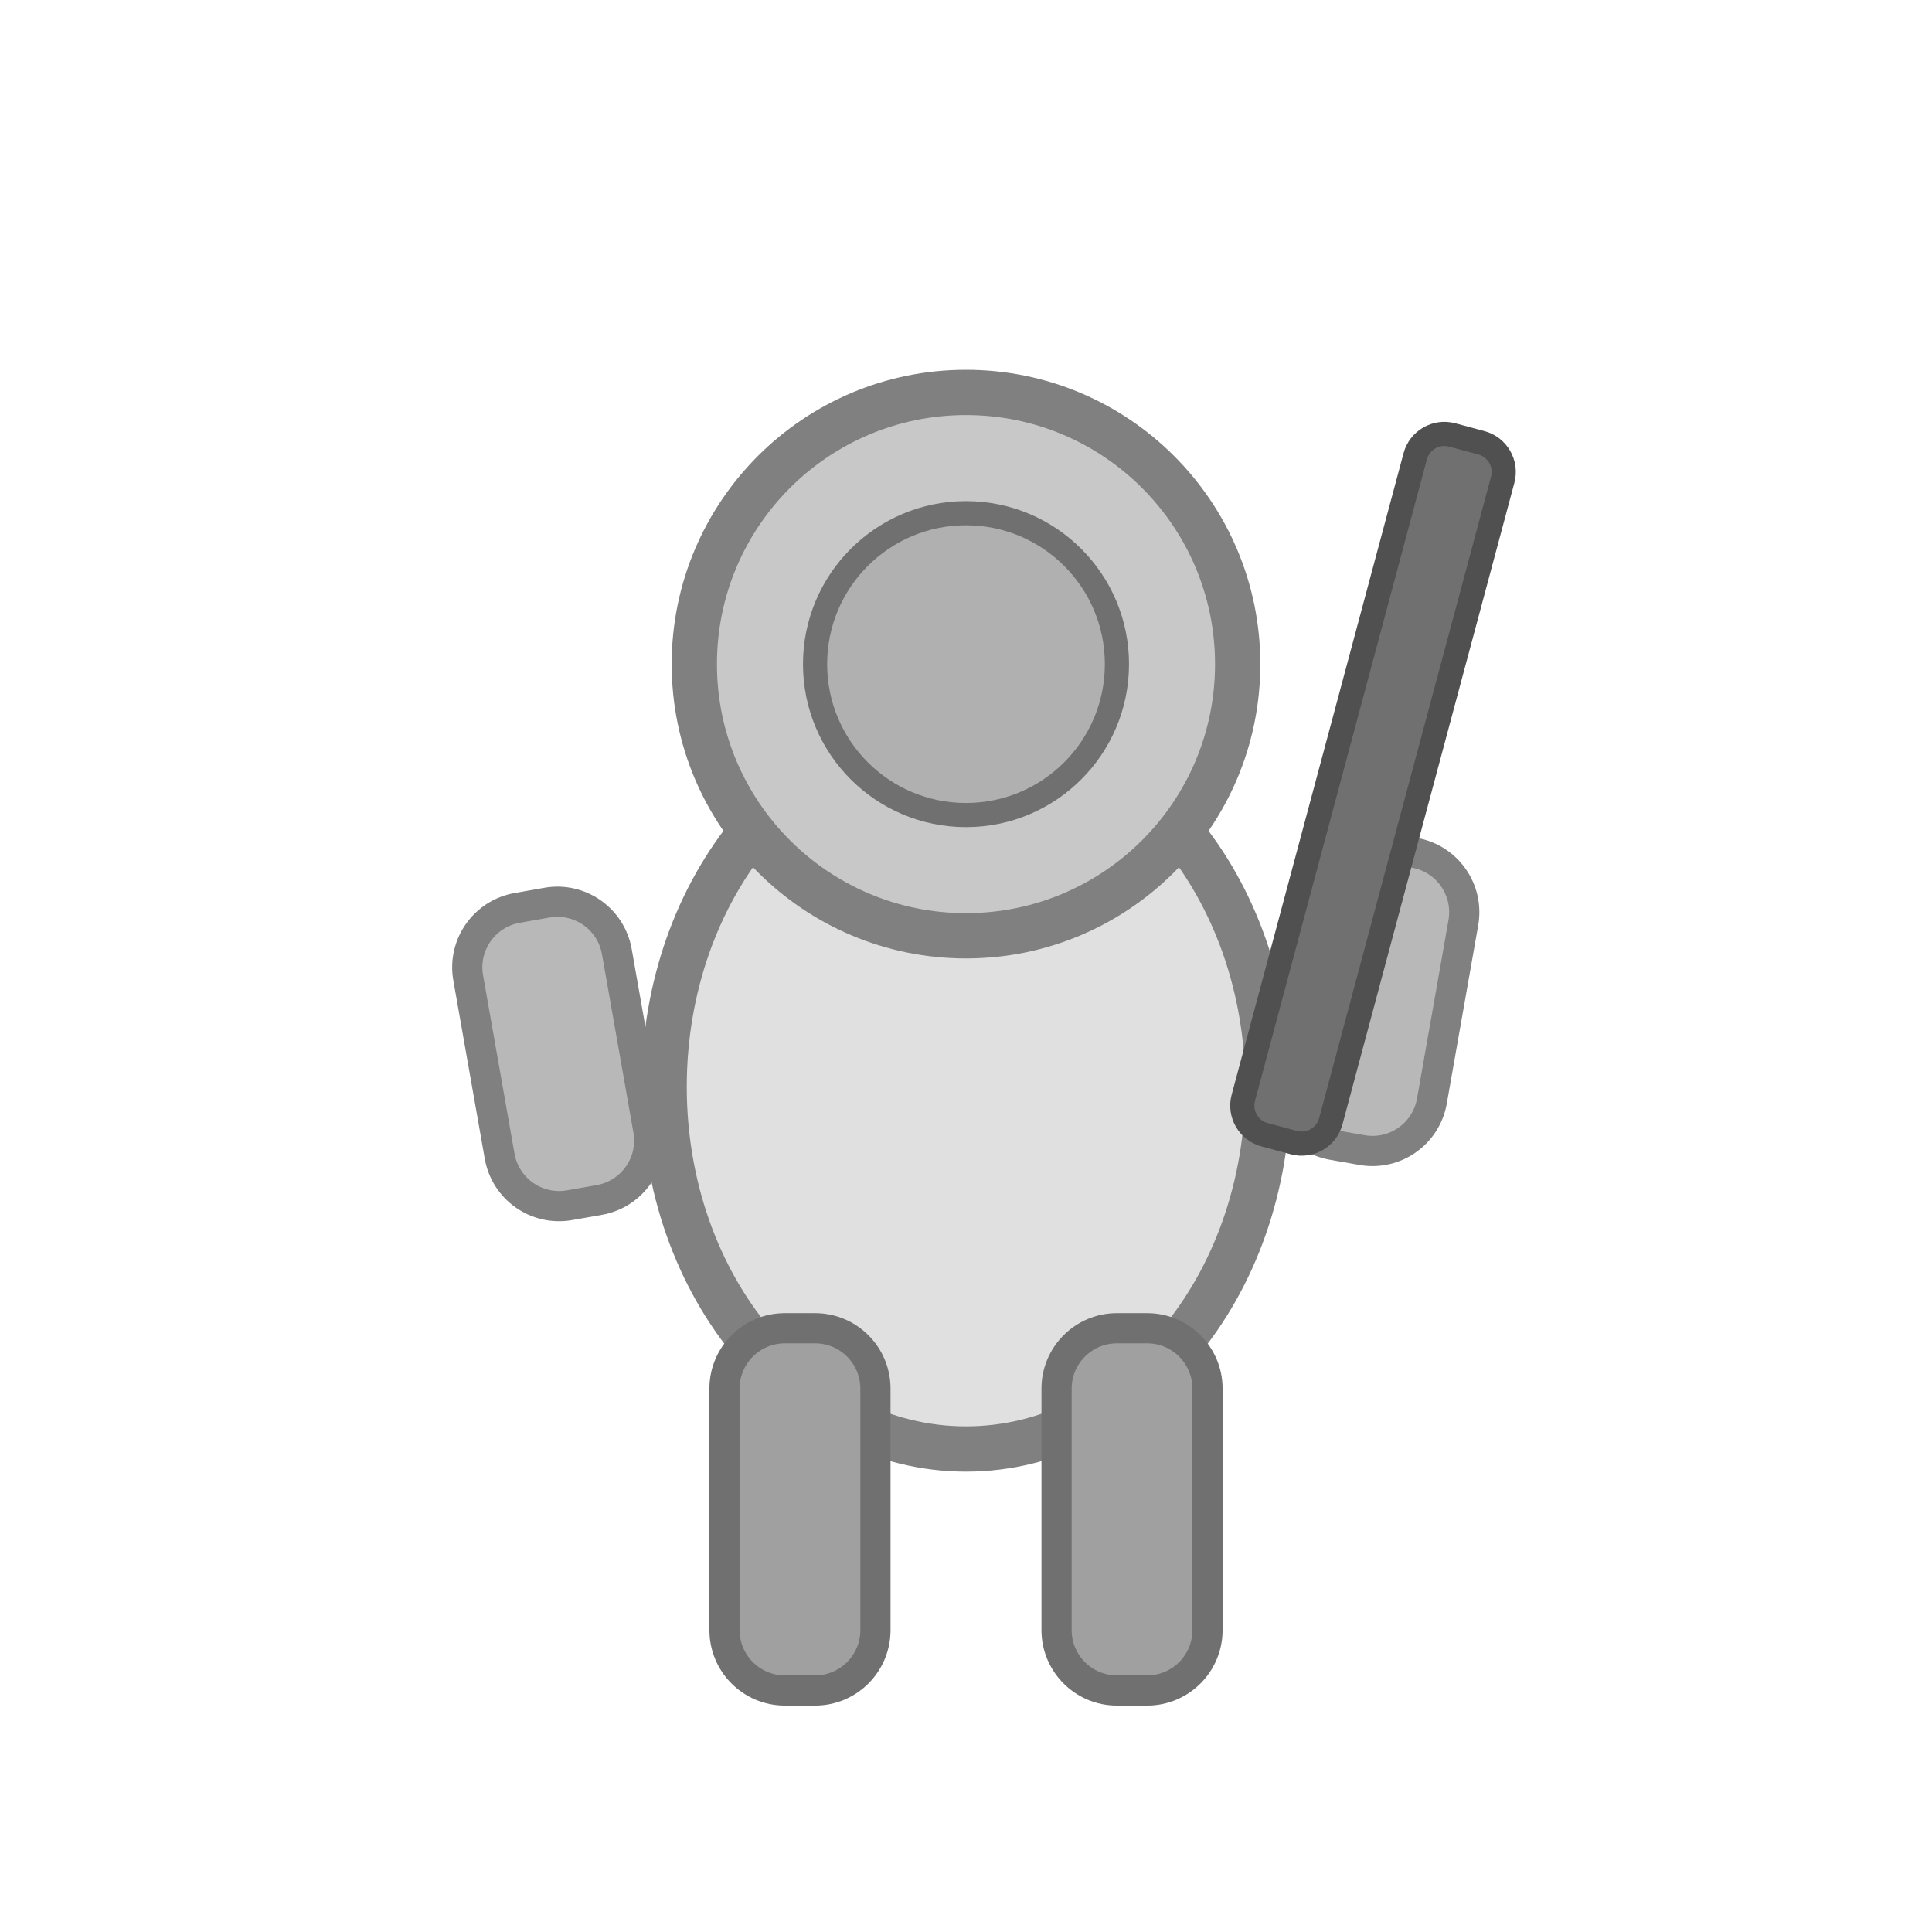
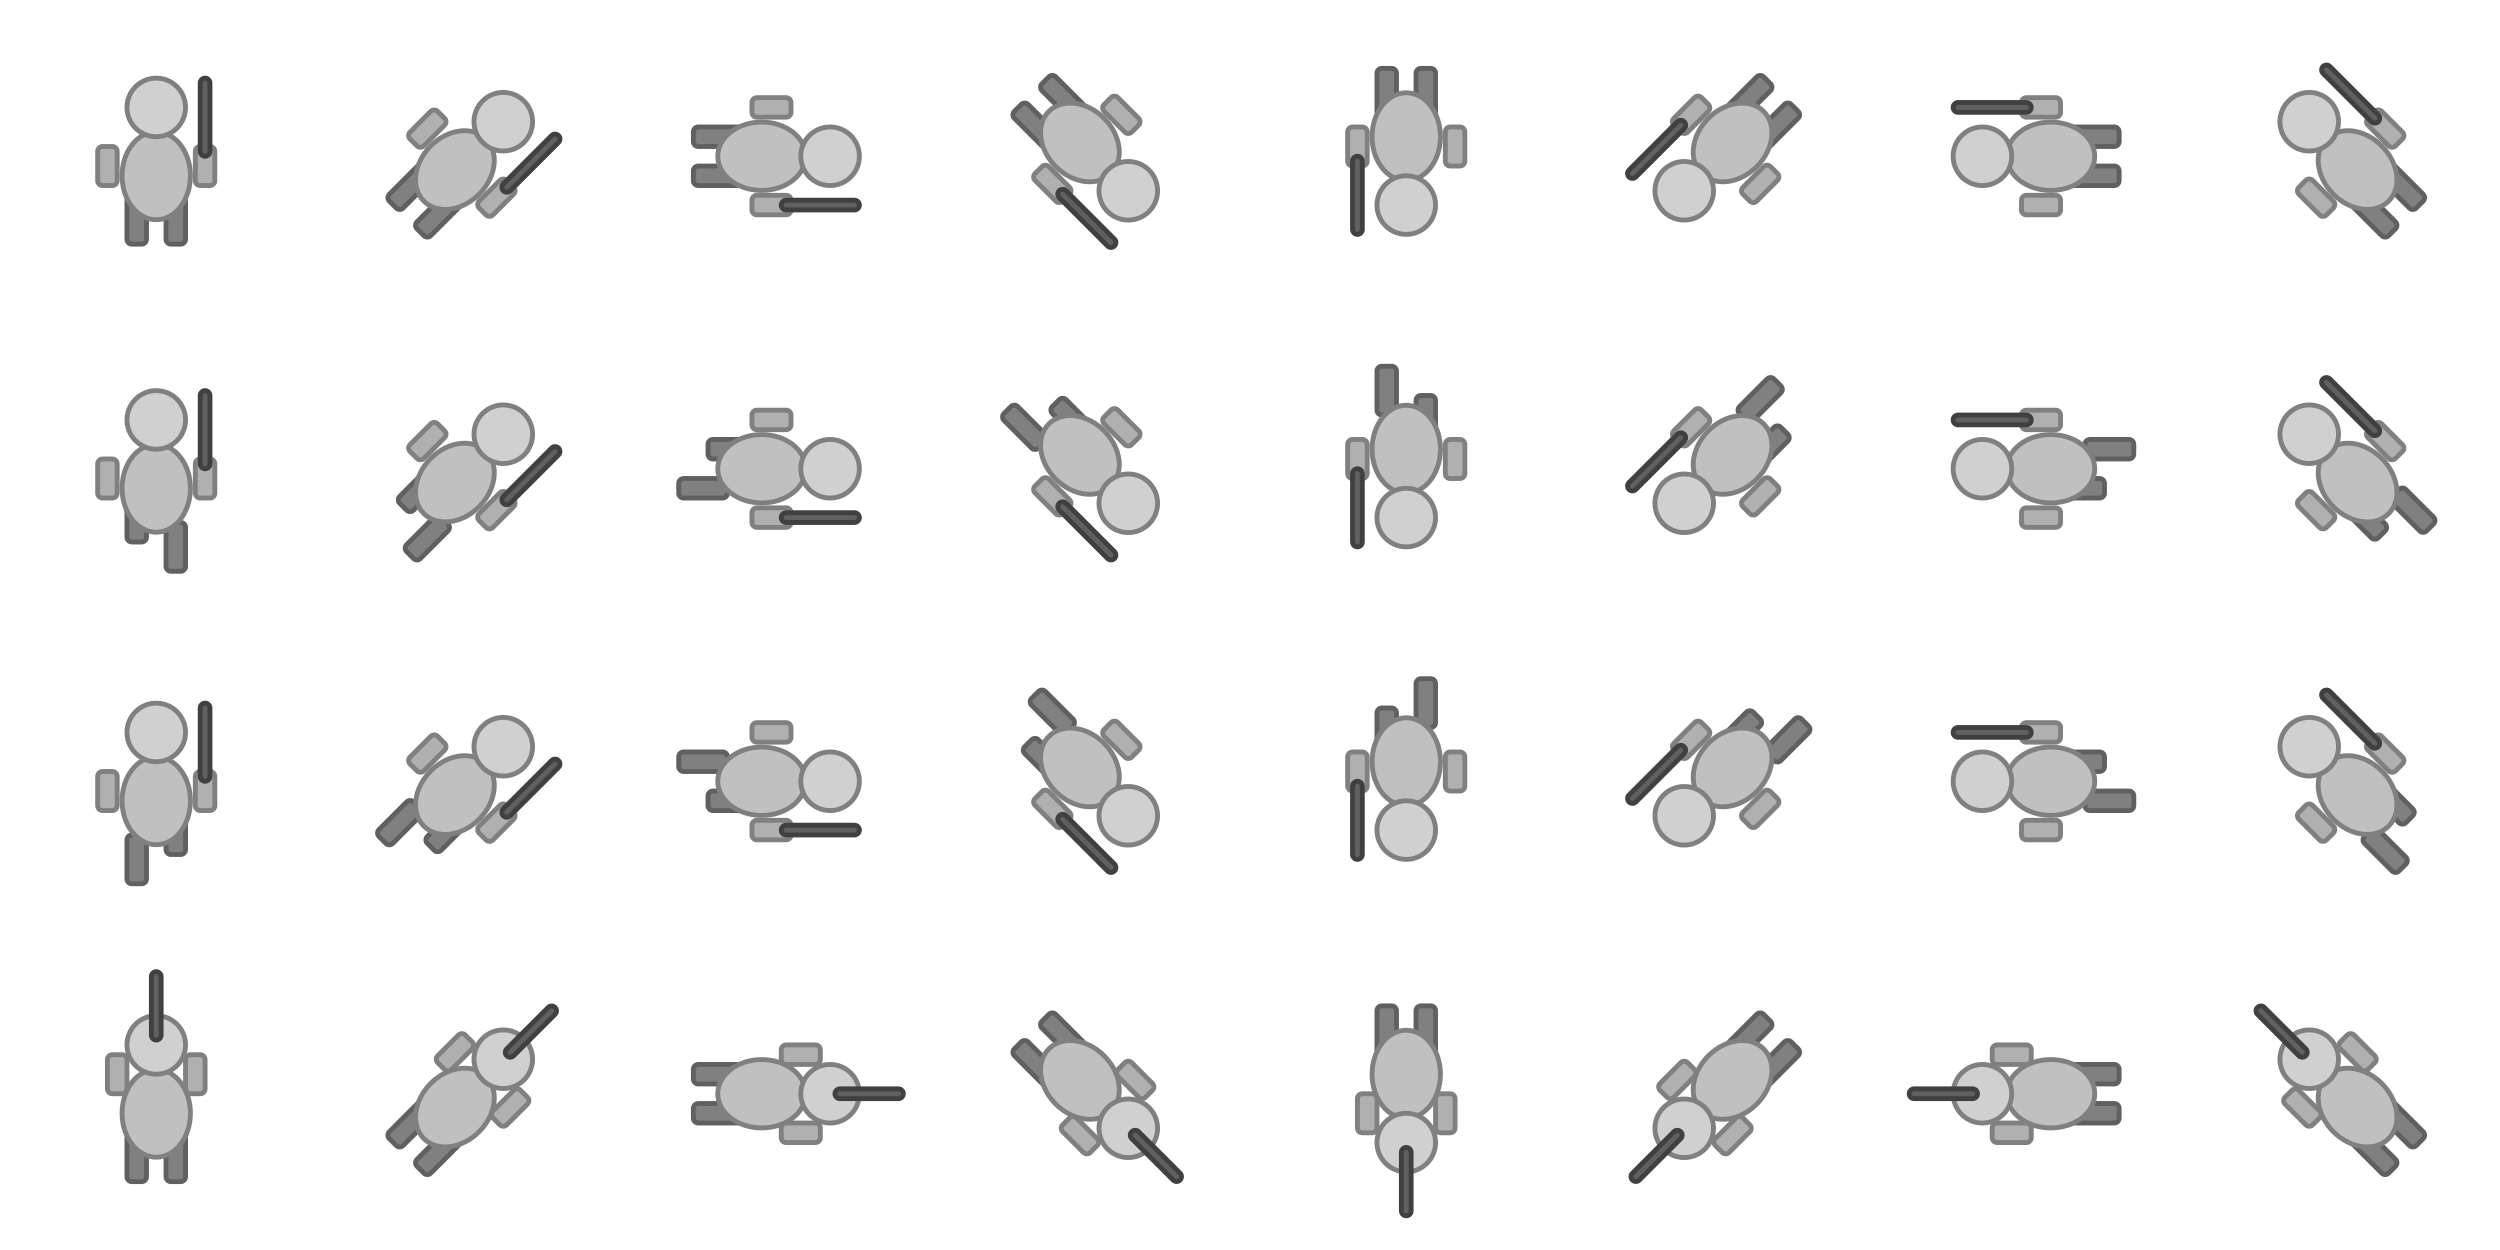
- <svg xmlns="http://www.w3.org/2000/svg" viewBox="0 0 64 64" width="64" height="64">
-   <ellipse cx="32" cy="36" rx="10" ry="12" fill="#e0e0e0" stroke="#808080" stroke-width="1.5" />
-   <circle cx="32" cy="22" r="9" fill="#c8c8c8" stroke="#808080" stroke-width="1.5" />
-   <circle cx="32" cy="22" r="5" fill="#b0b0b0" stroke="#707070" stroke-width="0.8" />
-   <rect x="24" y="44" width="5" height="12" rx="2" fill="#a0a0a0" stroke="#707070" stroke-width="1" />
-   <rect x="35" y="44" width="5" height="12" rx="2" fill="#a0a0a0" stroke="#707070" stroke-width="1" />
-   <rect x="16" y="30" width="5" height="10" rx="2" fill="#b8b8b8" stroke="#808080" stroke-width="1" transform="rotate(-10 18 35)" />
-   <rect x="43" y="28" width="5" height="10" rx="2" fill="#b8b8b8" stroke="#808080" stroke-width="1" transform="rotate(10 45 33)" />
-   <rect x="44" y="14" width="3" height="24" rx="1" fill="#707070" stroke="#505050" stroke-width="0.8" transform="rotate(15 45 26)" />
+ <svg xmlns="http://www.w3.org/2000/svg" viewBox="0 0 512 256" width="512" height="256">
+   <g transform="translate(32,32) rotate(0)">
+     <rect x="-6.0" y="8.0" width="4" height="10" rx="1" fill="#808080" stroke="#606060" stroke-width="1" />
+     <rect x="2.0" y="8.0" width="4" height="10" rx="1" fill="#808080" stroke="#606060" stroke-width="1" />
+     <ellipse cx="0" cy="4" rx="7" ry="9" fill="#c0c0c0" stroke="#808080" stroke-width="1" />
+     <circle cx="0" cy="-10" r="6" fill="#d0d0d0" stroke="#808080" stroke-width="1" />
+     <rect x="-12.0" y="-2.0" width="4" height="8" rx="1" fill="#b0b0b0" stroke="#808080" stroke-width="1" />
+     <rect x="8.0" y="-2.0" width="4" height="8" rx="1" fill="#b0b0b0" stroke="#808080" stroke-width="1" />
+     <rect x="9.0" y="-16.0" width="2" height="16" rx="1" fill="#606060" stroke="#404040" stroke-width="1" />
+   </g>
+   <g transform="translate(96,32) rotate(45)">
+     <rect x="-6.0" y="8.0" width="4" height="10" rx="1" fill="#808080" stroke="#606060" stroke-width="1" />
+     <rect x="2.0" y="8.0" width="4" height="10" rx="1" fill="#808080" stroke="#606060" stroke-width="1" />
+     <ellipse cx="0" cy="4" rx="7" ry="9" fill="#c0c0c0" stroke="#808080" stroke-width="1" />
+     <circle cx="0" cy="-10" r="6" fill="#d0d0d0" stroke="#808080" stroke-width="1" />
+     <rect x="-12.0" y="-2.0" width="4" height="8" rx="1" fill="#b0b0b0" stroke="#808080" stroke-width="1" />
+     <rect x="8.0" y="-2.0" width="4" height="8" rx="1" fill="#b0b0b0" stroke="#808080" stroke-width="1" />
+     <rect x="9.0" y="-16.0" width="2" height="16" rx="1" fill="#606060" stroke="#404040" stroke-width="1" />
+   </g>
+   <g transform="translate(160,32) rotate(90)">
+     <rect x="-6.0" y="8.0" width="4" height="10" rx="1" fill="#808080" stroke="#606060" stroke-width="1" />
+     <rect x="2.0" y="8.0" width="4" height="10" rx="1" fill="#808080" stroke="#606060" stroke-width="1" />
+     <ellipse cx="0" cy="4" rx="7" ry="9" fill="#c0c0c0" stroke="#808080" stroke-width="1" />
+     <circle cx="0" cy="-10" r="6" fill="#d0d0d0" stroke="#808080" stroke-width="1" />
+     <rect x="-12.0" y="-2.0" width="4" height="8" rx="1" fill="#b0b0b0" stroke="#808080" stroke-width="1" />
+     <rect x="8.0" y="-2.0" width="4" height="8" rx="1" fill="#b0b0b0" stroke="#808080" stroke-width="1" />
+     <rect x="9.0" y="-16.0" width="2" height="16" rx="1" fill="#606060" stroke="#404040" stroke-width="1" />
+   </g>
+   <g transform="translate(224,32) rotate(135)">
+     <rect x="-6.0" y="8.0" width="4" height="10" rx="1" fill="#808080" stroke="#606060" stroke-width="1" />
+     <rect x="2.0" y="8.0" width="4" height="10" rx="1" fill="#808080" stroke="#606060" stroke-width="1" />
+     <ellipse cx="0" cy="4" rx="7" ry="9" fill="#c0c0c0" stroke="#808080" stroke-width="1" />
+     <circle cx="0" cy="-10" r="6" fill="#d0d0d0" stroke="#808080" stroke-width="1" />
+     <rect x="-12.0" y="-2.0" width="4" height="8" rx="1" fill="#b0b0b0" stroke="#808080" stroke-width="1" />
+     <rect x="8.0" y="-2.0" width="4" height="8" rx="1" fill="#b0b0b0" stroke="#808080" stroke-width="1" />
+     <rect x="9.0" y="-16.0" width="2" height="16" rx="1" fill="#606060" stroke="#404040" stroke-width="1" />
+   </g>
+   <g transform="translate(288,32) rotate(180)">
+     <rect x="-6.0" y="8.0" width="4" height="10" rx="1" fill="#808080" stroke="#606060" stroke-width="1" />
+     <rect x="2.0" y="8.0" width="4" height="10" rx="1" fill="#808080" stroke="#606060" stroke-width="1" />
+     <ellipse cx="0" cy="4" rx="7" ry="9" fill="#c0c0c0" stroke="#808080" stroke-width="1" />
+     <circle cx="0" cy="-10" r="6" fill="#d0d0d0" stroke="#808080" stroke-width="1" />
+     <rect x="-12.0" y="-2.0" width="4" height="8" rx="1" fill="#b0b0b0" stroke="#808080" stroke-width="1" />
+     <rect x="8.0" y="-2.0" width="4" height="8" rx="1" fill="#b0b0b0" stroke="#808080" stroke-width="1" />
+     <rect x="9.0" y="-16.0" width="2" height="16" rx="1" fill="#606060" stroke="#404040" stroke-width="1" />
+   </g>
+   <g transform="translate(352,32) rotate(225)">
+     <rect x="-6.0" y="8.0" width="4" height="10" rx="1" fill="#808080" stroke="#606060" stroke-width="1" />
+     <rect x="2.0" y="8.0" width="4" height="10" rx="1" fill="#808080" stroke="#606060" stroke-width="1" />
+     <ellipse cx="0" cy="4" rx="7" ry="9" fill="#c0c0c0" stroke="#808080" stroke-width="1" />
+     <circle cx="0" cy="-10" r="6" fill="#d0d0d0" stroke="#808080" stroke-width="1" />
+     <rect x="-12.0" y="-2.0" width="4" height="8" rx="1" fill="#b0b0b0" stroke="#808080" stroke-width="1" />
+     <rect x="8.0" y="-2.0" width="4" height="8" rx="1" fill="#b0b0b0" stroke="#808080" stroke-width="1" />
+     <rect x="9.0" y="-16.0" width="2" height="16" rx="1" fill="#606060" stroke="#404040" stroke-width="1" />
+   </g>
+   <g transform="translate(416,32) rotate(270)">
+     <rect x="-6.0" y="8.0" width="4" height="10" rx="1" fill="#808080" stroke="#606060" stroke-width="1" />
+     <rect x="2.0" y="8.0" width="4" height="10" rx="1" fill="#808080" stroke="#606060" stroke-width="1" />
+     <ellipse cx="0" cy="4" rx="7" ry="9" fill="#c0c0c0" stroke="#808080" stroke-width="1" />
+     <circle cx="0" cy="-10" r="6" fill="#d0d0d0" stroke="#808080" stroke-width="1" />
+     <rect x="-12.0" y="-2.0" width="4" height="8" rx="1" fill="#b0b0b0" stroke="#808080" stroke-width="1" />
+     <rect x="8.0" y="-2.0" width="4" height="8" rx="1" fill="#b0b0b0" stroke="#808080" stroke-width="1" />
+     <rect x="9.0" y="-16.0" width="2" height="16" rx="1" fill="#606060" stroke="#404040" stroke-width="1" />
+   </g>
+   <g transform="translate(480,32) rotate(315)">
+     <rect x="-6.0" y="8.0" width="4" height="10" rx="1" fill="#808080" stroke="#606060" stroke-width="1" />
+     <rect x="2.0" y="8.0" width="4" height="10" rx="1" fill="#808080" stroke="#606060" stroke-width="1" />
+     <ellipse cx="0" cy="4" rx="7" ry="9" fill="#c0c0c0" stroke="#808080" stroke-width="1" />
+     <circle cx="0" cy="-10" r="6" fill="#d0d0d0" stroke="#808080" stroke-width="1" />
+     <rect x="-12.0" y="-2.0" width="4" height="8" rx="1" fill="#b0b0b0" stroke="#808080" stroke-width="1" />
+     <rect x="8.0" y="-2.0" width="4" height="8" rx="1" fill="#b0b0b0" stroke="#808080" stroke-width="1" />
+     <rect x="9.0" y="-16.0" width="2" height="16" rx="1" fill="#606060" stroke="#404040" stroke-width="1" />
+   </g>
+   <g transform="translate(32,96) rotate(0)">
+     <rect x="-6.0" y="5.0" width="4" height="10" rx="1" fill="#808080" stroke="#606060" stroke-width="1" />
+     <rect x="2.0" y="11.0" width="4" height="10" rx="1" fill="#808080" stroke="#606060" stroke-width="1" />
+     <ellipse cx="0" cy="4" rx="7" ry="9" fill="#c0c0c0" stroke="#808080" stroke-width="1" />
+     <circle cx="0" cy="-10" r="6" fill="#d0d0d0" stroke="#808080" stroke-width="1" />
+     <rect x="-12.0" y="-2.0" width="4" height="8" rx="1" fill="#b0b0b0" stroke="#808080" stroke-width="1" />
+     <rect x="8.0" y="-2.0" width="4" height="8" rx="1" fill="#b0b0b0" stroke="#808080" stroke-width="1" />
+     <rect x="9.0" y="-16.0" width="2" height="16" rx="1" fill="#606060" stroke="#404040" stroke-width="1" />
+   </g>
+   <g transform="translate(96,96) rotate(45)">
+     <rect x="-6.0" y="5.0" width="4" height="10" rx="1" fill="#808080" stroke="#606060" stroke-width="1" />
+     <rect x="2.0" y="11.0" width="4" height="10" rx="1" fill="#808080" stroke="#606060" stroke-width="1" />
+     <ellipse cx="0" cy="4" rx="7" ry="9" fill="#c0c0c0" stroke="#808080" stroke-width="1" />
+     <circle cx="0" cy="-10" r="6" fill="#d0d0d0" stroke="#808080" stroke-width="1" />
+     <rect x="-12.0" y="-2.0" width="4" height="8" rx="1" fill="#b0b0b0" stroke="#808080" stroke-width="1" />
+     <rect x="8.0" y="-2.0" width="4" height="8" rx="1" fill="#b0b0b0" stroke="#808080" stroke-width="1" />
+     <rect x="9.0" y="-16.0" width="2" height="16" rx="1" fill="#606060" stroke="#404040" stroke-width="1" />
+   </g>
+   <g transform="translate(160,96) rotate(90)">
+     <rect x="-6.0" y="5.0" width="4" height="10" rx="1" fill="#808080" stroke="#606060" stroke-width="1" />
+     <rect x="2.0" y="11.0" width="4" height="10" rx="1" fill="#808080" stroke="#606060" stroke-width="1" />
+     <ellipse cx="0" cy="4" rx="7" ry="9" fill="#c0c0c0" stroke="#808080" stroke-width="1" />
+     <circle cx="0" cy="-10" r="6" fill="#d0d0d0" stroke="#808080" stroke-width="1" />
+     <rect x="-12.0" y="-2.0" width="4" height="8" rx="1" fill="#b0b0b0" stroke="#808080" stroke-width="1" />
+     <rect x="8.0" y="-2.0" width="4" height="8" rx="1" fill="#b0b0b0" stroke="#808080" stroke-width="1" />
+     <rect x="9.0" y="-16.0" width="2" height="16" rx="1" fill="#606060" stroke="#404040" stroke-width="1" />
+   </g>
+   <g transform="translate(224,96) rotate(135)">
+     <rect x="-6.0" y="5.0" width="4" height="10" rx="1" fill="#808080" stroke="#606060" stroke-width="1" />
+     <rect x="2.0" y="11.0" width="4" height="10" rx="1" fill="#808080" stroke="#606060" stroke-width="1" />
+     <ellipse cx="0" cy="4" rx="7" ry="9" fill="#c0c0c0" stroke="#808080" stroke-width="1" />
+     <circle cx="0" cy="-10" r="6" fill="#d0d0d0" stroke="#808080" stroke-width="1" />
+     <rect x="-12.0" y="-2.0" width="4" height="8" rx="1" fill="#b0b0b0" stroke="#808080" stroke-width="1" />
+     <rect x="8.0" y="-2.0" width="4" height="8" rx="1" fill="#b0b0b0" stroke="#808080" stroke-width="1" />
+     <rect x="9.0" y="-16.0" width="2" height="16" rx="1" fill="#606060" stroke="#404040" stroke-width="1" />
+   </g>
+   <g transform="translate(288,96) rotate(180)">
+     <rect x="-6.0" y="5.0" width="4" height="10" rx="1" fill="#808080" stroke="#606060" stroke-width="1" />
+     <rect x="2.0" y="11.0" width="4" height="10" rx="1" fill="#808080" stroke="#606060" stroke-width="1" />
+     <ellipse cx="0" cy="4" rx="7" ry="9" fill="#c0c0c0" stroke="#808080" stroke-width="1" />
+     <circle cx="0" cy="-10" r="6" fill="#d0d0d0" stroke="#808080" stroke-width="1" />
+     <rect x="-12.0" y="-2.0" width="4" height="8" rx="1" fill="#b0b0b0" stroke="#808080" stroke-width="1" />
+     <rect x="8.0" y="-2.0" width="4" height="8" rx="1" fill="#b0b0b0" stroke="#808080" stroke-width="1" />
+     <rect x="9.0" y="-16.0" width="2" height="16" rx="1" fill="#606060" stroke="#404040" stroke-width="1" />
+   </g>
+   <g transform="translate(352,96) rotate(225)">
+     <rect x="-6.0" y="5.0" width="4" height="10" rx="1" fill="#808080" stroke="#606060" stroke-width="1" />
+     <rect x="2.0" y="11.0" width="4" height="10" rx="1" fill="#808080" stroke="#606060" stroke-width="1" />
+     <ellipse cx="0" cy="4" rx="7" ry="9" fill="#c0c0c0" stroke="#808080" stroke-width="1" />
+     <circle cx="0" cy="-10" r="6" fill="#d0d0d0" stroke="#808080" stroke-width="1" />
+     <rect x="-12.0" y="-2.0" width="4" height="8" rx="1" fill="#b0b0b0" stroke="#808080" stroke-width="1" />
+     <rect x="8.0" y="-2.0" width="4" height="8" rx="1" fill="#b0b0b0" stroke="#808080" stroke-width="1" />
+     <rect x="9.0" y="-16.0" width="2" height="16" rx="1" fill="#606060" stroke="#404040" stroke-width="1" />
+   </g>
+   <g transform="translate(416,96) rotate(270)">
+     <rect x="-6.0" y="5.0" width="4" height="10" rx="1" fill="#808080" stroke="#606060" stroke-width="1" />
+     <rect x="2.0" y="11.0" width="4" height="10" rx="1" fill="#808080" stroke="#606060" stroke-width="1" />
+     <ellipse cx="0" cy="4" rx="7" ry="9" fill="#c0c0c0" stroke="#808080" stroke-width="1" />
+     <circle cx="0" cy="-10" r="6" fill="#d0d0d0" stroke="#808080" stroke-width="1" />
+     <rect x="-12.0" y="-2.0" width="4" height="8" rx="1" fill="#b0b0b0" stroke="#808080" stroke-width="1" />
+     <rect x="8.0" y="-2.0" width="4" height="8" rx="1" fill="#b0b0b0" stroke="#808080" stroke-width="1" />
+     <rect x="9.0" y="-16.0" width="2" height="16" rx="1" fill="#606060" stroke="#404040" stroke-width="1" />
+   </g>
+   <g transform="translate(480,96) rotate(315)">
+     <rect x="-6.0" y="5.0" width="4" height="10" rx="1" fill="#808080" stroke="#606060" stroke-width="1" />
+     <rect x="2.0" y="11.0" width="4" height="10" rx="1" fill="#808080" stroke="#606060" stroke-width="1" />
+     <ellipse cx="0" cy="4" rx="7" ry="9" fill="#c0c0c0" stroke="#808080" stroke-width="1" />
+     <circle cx="0" cy="-10" r="6" fill="#d0d0d0" stroke="#808080" stroke-width="1" />
+     <rect x="-12.0" y="-2.0" width="4" height="8" rx="1" fill="#b0b0b0" stroke="#808080" stroke-width="1" />
+     <rect x="8.0" y="-2.0" width="4" height="8" rx="1" fill="#b0b0b0" stroke="#808080" stroke-width="1" />
+     <rect x="9.0" y="-16.0" width="2" height="16" rx="1" fill="#606060" stroke="#404040" stroke-width="1" />
+   </g>
+   <g transform="translate(32,160) rotate(0)">
+     <rect x="-6.0" y="11.0" width="4" height="10" rx="1" fill="#808080" stroke="#606060" stroke-width="1" />
+     <rect x="2.0" y="5.0" width="4" height="10" rx="1" fill="#808080" stroke="#606060" stroke-width="1" />
+     <ellipse cx="0" cy="4" rx="7" ry="9" fill="#c0c0c0" stroke="#808080" stroke-width="1" />
+     <circle cx="0" cy="-10" r="6" fill="#d0d0d0" stroke="#808080" stroke-width="1" />
+     <rect x="-12.0" y="-2.0" width="4" height="8" rx="1" fill="#b0b0b0" stroke="#808080" stroke-width="1" />
+     <rect x="8.0" y="-2.0" width="4" height="8" rx="1" fill="#b0b0b0" stroke="#808080" stroke-width="1" />
+     <rect x="9.0" y="-16.0" width="2" height="16" rx="1" fill="#606060" stroke="#404040" stroke-width="1" />
+   </g>
+   <g transform="translate(96,160) rotate(45)">
+     <rect x="-6.0" y="11.0" width="4" height="10" rx="1" fill="#808080" stroke="#606060" stroke-width="1" />
+     <rect x="2.0" y="5.0" width="4" height="10" rx="1" fill="#808080" stroke="#606060" stroke-width="1" />
+     <ellipse cx="0" cy="4" rx="7" ry="9" fill="#c0c0c0" stroke="#808080" stroke-width="1" />
+     <circle cx="0" cy="-10" r="6" fill="#d0d0d0" stroke="#808080" stroke-width="1" />
+     <rect x="-12.0" y="-2.0" width="4" height="8" rx="1" fill="#b0b0b0" stroke="#808080" stroke-width="1" />
+     <rect x="8.0" y="-2.0" width="4" height="8" rx="1" fill="#b0b0b0" stroke="#808080" stroke-width="1" />
+     <rect x="9.0" y="-16.0" width="2" height="16" rx="1" fill="#606060" stroke="#404040" stroke-width="1" />
+   </g>
+   <g transform="translate(160,160) rotate(90)">
+     <rect x="-6.0" y="11.0" width="4" height="10" rx="1" fill="#808080" stroke="#606060" stroke-width="1" />
+     <rect x="2.0" y="5.0" width="4" height="10" rx="1" fill="#808080" stroke="#606060" stroke-width="1" />
+     <ellipse cx="0" cy="4" rx="7" ry="9" fill="#c0c0c0" stroke="#808080" stroke-width="1" />
+     <circle cx="0" cy="-10" r="6" fill="#d0d0d0" stroke="#808080" stroke-width="1" />
+     <rect x="-12.0" y="-2.0" width="4" height="8" rx="1" fill="#b0b0b0" stroke="#808080" stroke-width="1" />
+     <rect x="8.0" y="-2.0" width="4" height="8" rx="1" fill="#b0b0b0" stroke="#808080" stroke-width="1" />
+     <rect x="9.0" y="-16.0" width="2" height="16" rx="1" fill="#606060" stroke="#404040" stroke-width="1" />
+   </g>
+   <g transform="translate(224,160) rotate(135)">
+     <rect x="-6.0" y="11.0" width="4" height="10" rx="1" fill="#808080" stroke="#606060" stroke-width="1" />
+     <rect x="2.0" y="5.0" width="4" height="10" rx="1" fill="#808080" stroke="#606060" stroke-width="1" />
+     <ellipse cx="0" cy="4" rx="7" ry="9" fill="#c0c0c0" stroke="#808080" stroke-width="1" />
+     <circle cx="0" cy="-10" r="6" fill="#d0d0d0" stroke="#808080" stroke-width="1" />
+     <rect x="-12.0" y="-2.0" width="4" height="8" rx="1" fill="#b0b0b0" stroke="#808080" stroke-width="1" />
+     <rect x="8.0" y="-2.0" width="4" height="8" rx="1" fill="#b0b0b0" stroke="#808080" stroke-width="1" />
+     <rect x="9.0" y="-16.0" width="2" height="16" rx="1" fill="#606060" stroke="#404040" stroke-width="1" />
+   </g>
+   <g transform="translate(288,160) rotate(180)">
+     <rect x="-6.0" y="11.0" width="4" height="10" rx="1" fill="#808080" stroke="#606060" stroke-width="1" />
+     <rect x="2.0" y="5.0" width="4" height="10" rx="1" fill="#808080" stroke="#606060" stroke-width="1" />
+     <ellipse cx="0" cy="4" rx="7" ry="9" fill="#c0c0c0" stroke="#808080" stroke-width="1" />
+     <circle cx="0" cy="-10" r="6" fill="#d0d0d0" stroke="#808080" stroke-width="1" />
+     <rect x="-12.0" y="-2.0" width="4" height="8" rx="1" fill="#b0b0b0" stroke="#808080" stroke-width="1" />
+     <rect x="8.0" y="-2.0" width="4" height="8" rx="1" fill="#b0b0b0" stroke="#808080" stroke-width="1" />
+     <rect x="9.0" y="-16.0" width="2" height="16" rx="1" fill="#606060" stroke="#404040" stroke-width="1" />
+   </g>
+   <g transform="translate(352,160) rotate(225)">
+     <rect x="-6.0" y="11.0" width="4" height="10" rx="1" fill="#808080" stroke="#606060" stroke-width="1" />
+     <rect x="2.0" y="5.0" width="4" height="10" rx="1" fill="#808080" stroke="#606060" stroke-width="1" />
+     <ellipse cx="0" cy="4" rx="7" ry="9" fill="#c0c0c0" stroke="#808080" stroke-width="1" />
+     <circle cx="0" cy="-10" r="6" fill="#d0d0d0" stroke="#808080" stroke-width="1" />
+     <rect x="-12.0" y="-2.0" width="4" height="8" rx="1" fill="#b0b0b0" stroke="#808080" stroke-width="1" />
+     <rect x="8.0" y="-2.0" width="4" height="8" rx="1" fill="#b0b0b0" stroke="#808080" stroke-width="1" />
+     <rect x="9.0" y="-16.0" width="2" height="16" rx="1" fill="#606060" stroke="#404040" stroke-width="1" />
+   </g>
+   <g transform="translate(416,160) rotate(270)">
+     <rect x="-6.0" y="11.0" width="4" height="10" rx="1" fill="#808080" stroke="#606060" stroke-width="1" />
+     <rect x="2.0" y="5.0" width="4" height="10" rx="1" fill="#808080" stroke="#606060" stroke-width="1" />
+     <ellipse cx="0" cy="4" rx="7" ry="9" fill="#c0c0c0" stroke="#808080" stroke-width="1" />
+     <circle cx="0" cy="-10" r="6" fill="#d0d0d0" stroke="#808080" stroke-width="1" />
+     <rect x="-12.0" y="-2.0" width="4" height="8" rx="1" fill="#b0b0b0" stroke="#808080" stroke-width="1" />
+     <rect x="8.0" y="-2.0" width="4" height="8" rx="1" fill="#b0b0b0" stroke="#808080" stroke-width="1" />
+     <rect x="9.0" y="-16.0" width="2" height="16" rx="1" fill="#606060" stroke="#404040" stroke-width="1" />
+   </g>
+   <g transform="translate(480,160) rotate(315)">
+     <rect x="-6.0" y="11.0" width="4" height="10" rx="1" fill="#808080" stroke="#606060" stroke-width="1" />
+     <rect x="2.0" y="5.0" width="4" height="10" rx="1" fill="#808080" stroke="#606060" stroke-width="1" />
+     <ellipse cx="0" cy="4" rx="7" ry="9" fill="#c0c0c0" stroke="#808080" stroke-width="1" />
+     <circle cx="0" cy="-10" r="6" fill="#d0d0d0" stroke="#808080" stroke-width="1" />
+     <rect x="-12.0" y="-2.0" width="4" height="8" rx="1" fill="#b0b0b0" stroke="#808080" stroke-width="1" />
+     <rect x="8.0" y="-2.0" width="4" height="8" rx="1" fill="#b0b0b0" stroke="#808080" stroke-width="1" />
+     <rect x="9.0" y="-16.0" width="2" height="16" rx="1" fill="#606060" stroke="#404040" stroke-width="1" />
+   </g>
+   <g transform="translate(32,224) rotate(0)">
+     <rect x="-6.0" y="8.0" width="4" height="10" rx="1" fill="#808080" stroke="#606060" stroke-width="1" />
+     <rect x="2.0" y="8.0" width="4" height="10" rx="1" fill="#808080" stroke="#606060" stroke-width="1" />
+     <ellipse cx="0" cy="4" rx="7" ry="9" fill="#c0c0c0" stroke="#808080" stroke-width="1" />
+     <circle cx="0" cy="-10" r="6" fill="#d0d0d0" stroke="#808080" stroke-width="1" />
+     <rect x="-10.0" y="-8.0" width="4" height="8" rx="1" fill="#b0b0b0" stroke="#808080" stroke-width="1" />
+     <rect x="6.0" y="-8.0" width="4" height="8" rx="1" fill="#b0b0b0" stroke="#808080" stroke-width="1" />
+     <rect x="-1.0" y="-25.0" width="2" height="14" rx="1" fill="#606060" stroke="#404040" stroke-width="1" />
+   </g>
+   <g transform="translate(96,224) rotate(45)">
+     <rect x="-6.0" y="8.0" width="4" height="10" rx="1" fill="#808080" stroke="#606060" stroke-width="1" />
+     <rect x="2.0" y="8.0" width="4" height="10" rx="1" fill="#808080" stroke="#606060" stroke-width="1" />
+     <ellipse cx="0" cy="4" rx="7" ry="9" fill="#c0c0c0" stroke="#808080" stroke-width="1" />
+     <circle cx="0" cy="-10" r="6" fill="#d0d0d0" stroke="#808080" stroke-width="1" />
+     <rect x="-10.0" y="-8.0" width="4" height="8" rx="1" fill="#b0b0b0" stroke="#808080" stroke-width="1" />
+     <rect x="6.0" y="-8.0" width="4" height="8" rx="1" fill="#b0b0b0" stroke="#808080" stroke-width="1" />
+     <rect x="-1.0" y="-25.0" width="2" height="14" rx="1" fill="#606060" stroke="#404040" stroke-width="1" />
+   </g>
+   <g transform="translate(160,224) rotate(90)">
+     <rect x="-6.0" y="8.0" width="4" height="10" rx="1" fill="#808080" stroke="#606060" stroke-width="1" />
+     <rect x="2.0" y="8.0" width="4" height="10" rx="1" fill="#808080" stroke="#606060" stroke-width="1" />
+     <ellipse cx="0" cy="4" rx="7" ry="9" fill="#c0c0c0" stroke="#808080" stroke-width="1" />
+     <circle cx="0" cy="-10" r="6" fill="#d0d0d0" stroke="#808080" stroke-width="1" />
+     <rect x="-10.0" y="-8.0" width="4" height="8" rx="1" fill="#b0b0b0" stroke="#808080" stroke-width="1" />
+     <rect x="6.0" y="-8.0" width="4" height="8" rx="1" fill="#b0b0b0" stroke="#808080" stroke-width="1" />
+     <rect x="-1.0" y="-25.0" width="2" height="14" rx="1" fill="#606060" stroke="#404040" stroke-width="1" />
+   </g>
+   <g transform="translate(224,224) rotate(135)">
+     <rect x="-6.0" y="8.0" width="4" height="10" rx="1" fill="#808080" stroke="#606060" stroke-width="1" />
+     <rect x="2.0" y="8.0" width="4" height="10" rx="1" fill="#808080" stroke="#606060" stroke-width="1" />
+     <ellipse cx="0" cy="4" rx="7" ry="9" fill="#c0c0c0" stroke="#808080" stroke-width="1" />
+     <circle cx="0" cy="-10" r="6" fill="#d0d0d0" stroke="#808080" stroke-width="1" />
+     <rect x="-10.0" y="-8.0" width="4" height="8" rx="1" fill="#b0b0b0" stroke="#808080" stroke-width="1" />
+     <rect x="6.0" y="-8.0" width="4" height="8" rx="1" fill="#b0b0b0" stroke="#808080" stroke-width="1" />
+     <rect x="-1.0" y="-25.0" width="2" height="14" rx="1" fill="#606060" stroke="#404040" stroke-width="1" />
+   </g>
+   <g transform="translate(288,224) rotate(180)">
+     <rect x="-6.0" y="8.0" width="4" height="10" rx="1" fill="#808080" stroke="#606060" stroke-width="1" />
+     <rect x="2.0" y="8.0" width="4" height="10" rx="1" fill="#808080" stroke="#606060" stroke-width="1" />
+     <ellipse cx="0" cy="4" rx="7" ry="9" fill="#c0c0c0" stroke="#808080" stroke-width="1" />
+     <circle cx="0" cy="-10" r="6" fill="#d0d0d0" stroke="#808080" stroke-width="1" />
+     <rect x="-10.0" y="-8.0" width="4" height="8" rx="1" fill="#b0b0b0" stroke="#808080" stroke-width="1" />
+     <rect x="6.0" y="-8.0" width="4" height="8" rx="1" fill="#b0b0b0" stroke="#808080" stroke-width="1" />
+     <rect x="-1.0" y="-25.0" width="2" height="14" rx="1" fill="#606060" stroke="#404040" stroke-width="1" />
+   </g>
+   <g transform="translate(352,224) rotate(225)">
+     <rect x="-6.0" y="8.0" width="4" height="10" rx="1" fill="#808080" stroke="#606060" stroke-width="1" />
+     <rect x="2.0" y="8.0" width="4" height="10" rx="1" fill="#808080" stroke="#606060" stroke-width="1" />
+     <ellipse cx="0" cy="4" rx="7" ry="9" fill="#c0c0c0" stroke="#808080" stroke-width="1" />
+     <circle cx="0" cy="-10" r="6" fill="#d0d0d0" stroke="#808080" stroke-width="1" />
+     <rect x="-10.0" y="-8.0" width="4" height="8" rx="1" fill="#b0b0b0" stroke="#808080" stroke-width="1" />
+     <rect x="6.0" y="-8.0" width="4" height="8" rx="1" fill="#b0b0b0" stroke="#808080" stroke-width="1" />
+     <rect x="-1.0" y="-25.0" width="2" height="14" rx="1" fill="#606060" stroke="#404040" stroke-width="1" />
+   </g>
+   <g transform="translate(416,224) rotate(270)">
+     <rect x="-6.0" y="8.0" width="4" height="10" rx="1" fill="#808080" stroke="#606060" stroke-width="1" />
+     <rect x="2.0" y="8.0" width="4" height="10" rx="1" fill="#808080" stroke="#606060" stroke-width="1" />
+     <ellipse cx="0" cy="4" rx="7" ry="9" fill="#c0c0c0" stroke="#808080" stroke-width="1" />
+     <circle cx="0" cy="-10" r="6" fill="#d0d0d0" stroke="#808080" stroke-width="1" />
+     <rect x="-10.0" y="-8.0" width="4" height="8" rx="1" fill="#b0b0b0" stroke="#808080" stroke-width="1" />
+     <rect x="6.0" y="-8.0" width="4" height="8" rx="1" fill="#b0b0b0" stroke="#808080" stroke-width="1" />
+     <rect x="-1.0" y="-25.0" width="2" height="14" rx="1" fill="#606060" stroke="#404040" stroke-width="1" />
+   </g>
+   <g transform="translate(480,224) rotate(315)">
+     <rect x="-6.0" y="8.0" width="4" height="10" rx="1" fill="#808080" stroke="#606060" stroke-width="1" />
+     <rect x="2.0" y="8.0" width="4" height="10" rx="1" fill="#808080" stroke="#606060" stroke-width="1" />
+     <ellipse cx="0" cy="4" rx="7" ry="9" fill="#c0c0c0" stroke="#808080" stroke-width="1" />
+     <circle cx="0" cy="-10" r="6" fill="#d0d0d0" stroke="#808080" stroke-width="1" />
+     <rect x="-10.0" y="-8.0" width="4" height="8" rx="1" fill="#b0b0b0" stroke="#808080" stroke-width="1" />
+     <rect x="6.0" y="-8.0" width="4" height="8" rx="1" fill="#b0b0b0" stroke="#808080" stroke-width="1" />
+     <rect x="-1.0" y="-25.0" width="2" height="14" rx="1" fill="#606060" stroke="#404040" stroke-width="1" />
+   </g>
</svg>
